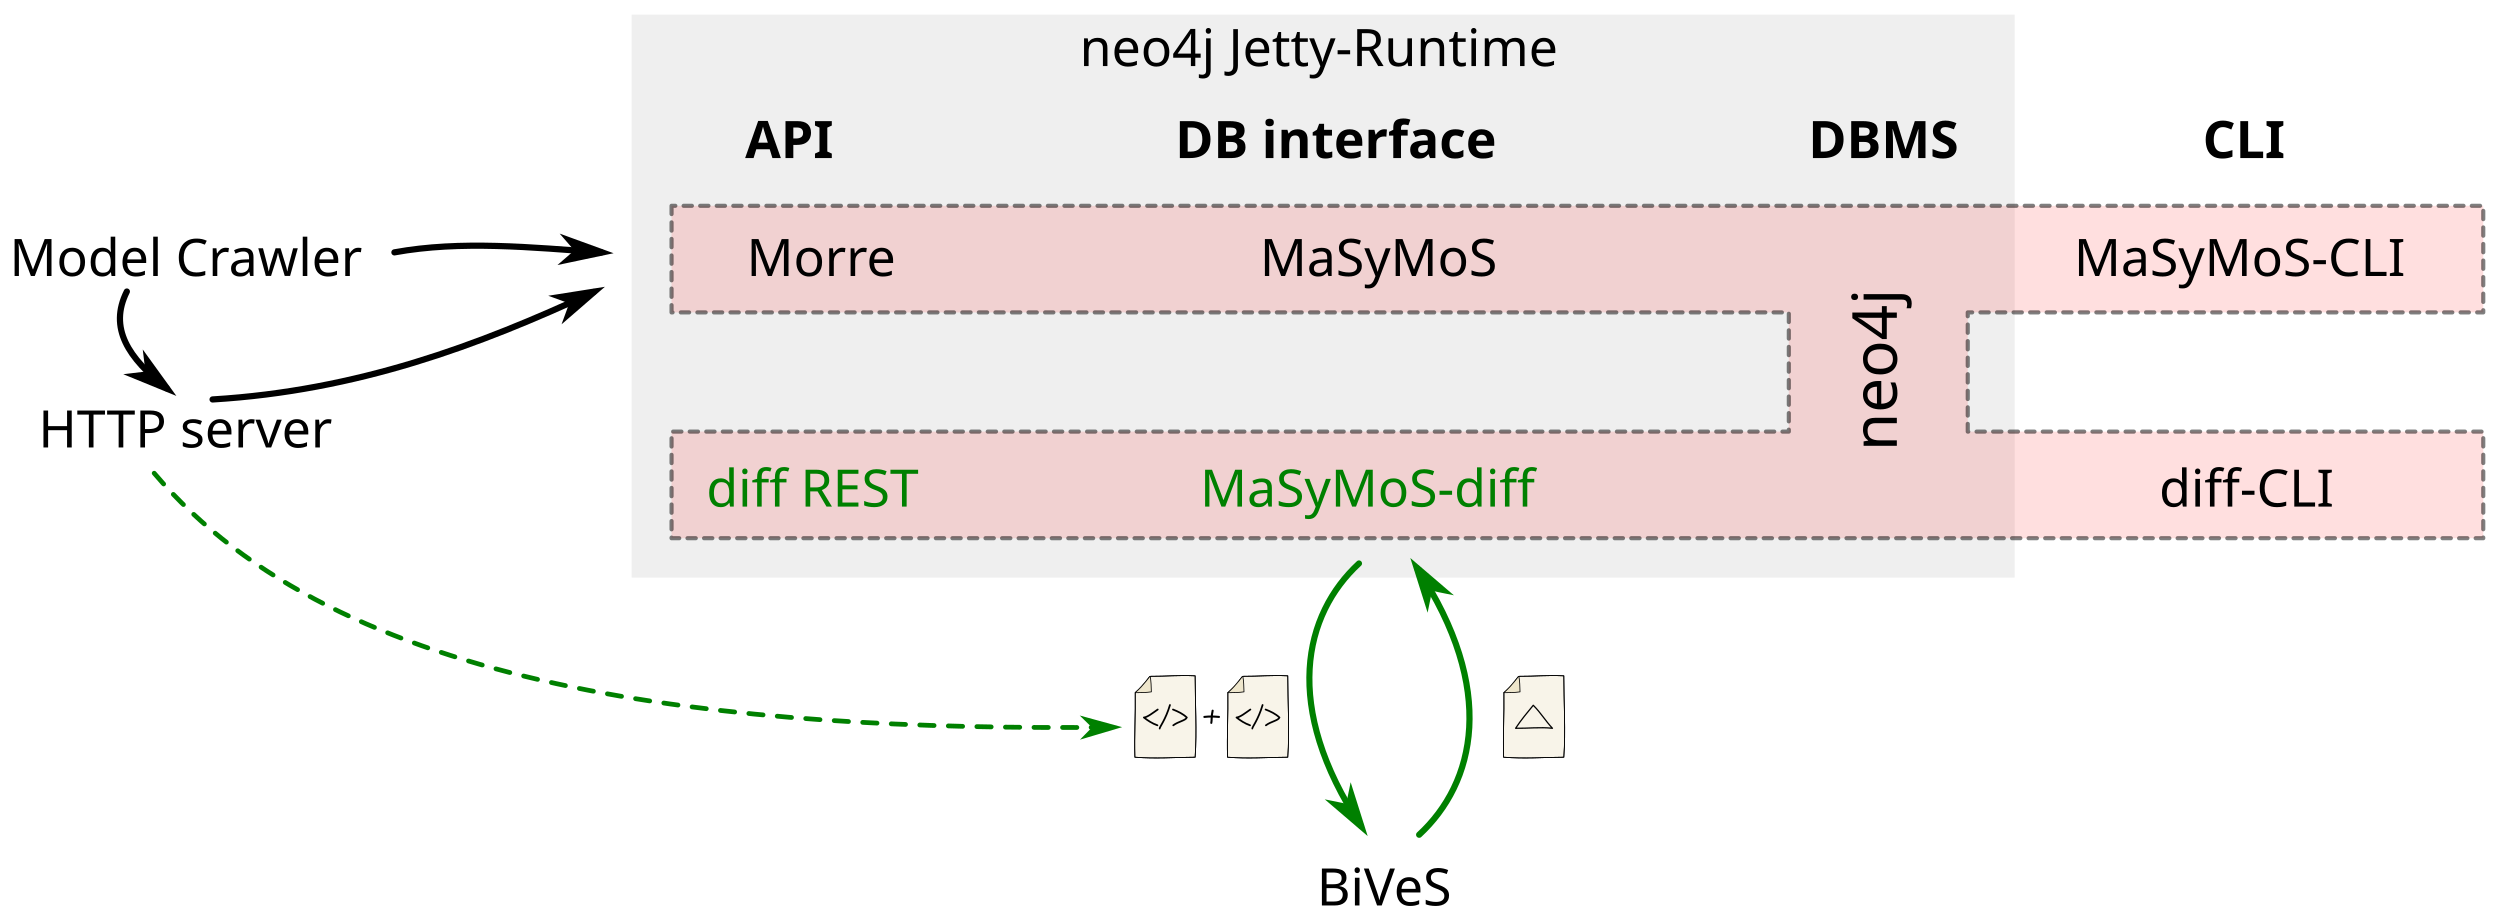
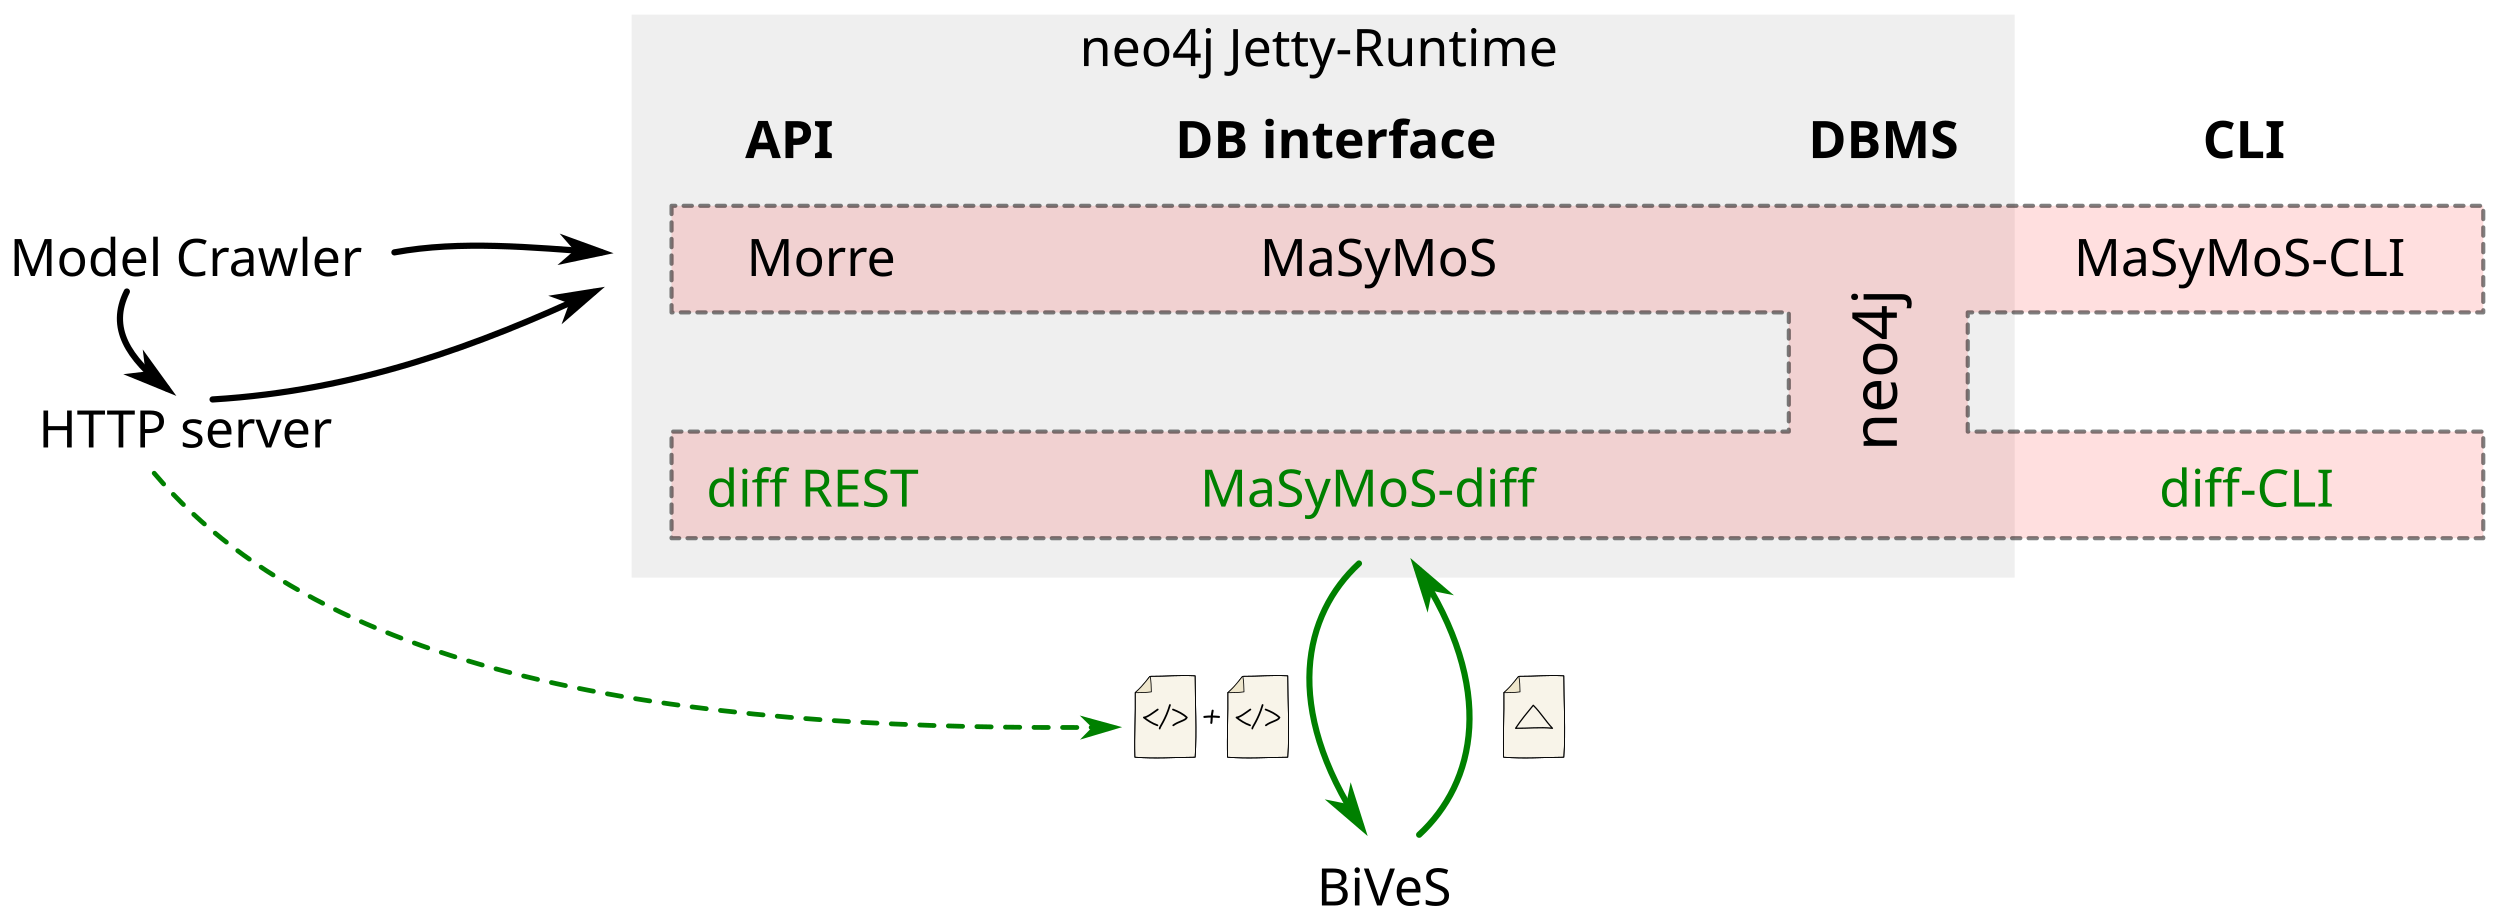
<svg xmlns="http://www.w3.org/2000/svg" width="340.908mm" height="125.539mm" viewBox="0 0 1207.94 444.824" id="svg4247" version="1.1">
  <defs id="defs4249">
    <marker style="overflow:visible" id="marker15254" refX="0" refY="0" orient="auto">
      <path transform="matrix(-0.4,0,0,-0.4,-4,0)" style="fill:#008000;fill-opacity:1;fill-rule:evenodd;stroke:#008000;stroke-width:1pt;stroke-opacity:1" d="M 0,0 5,-5 -12.5,0 5,5 0,0 Z" id="path15256" />
    </marker>
    <marker orient="auto" refY="0" refX="0" id="marker10240" style="overflow:visible">
      <path id="path10242" d="M 0,0 5,-5 -12.5,0 5,5 0,0 Z" style="fill:#000000;fill-opacity:1;fill-rule:evenodd;stroke:#000000;stroke-width:1pt;stroke-opacity:1" transform="matrix(-0.4,0,0,-0.4,-4,0)" />
    </marker>
    <marker orient="auto" refY="0" refX="0" id="marker10182" style="overflow:visible">
      <path id="path10184" d="M 0,0 5,-5 -12.5,0 5,5 0,0 Z" style="fill:#000000;fill-opacity:1;fill-rule:evenodd;stroke:#000000;stroke-width:1pt;stroke-opacity:1" transform="matrix(-0.4,0,0,-0.4,-4,0)" />
    </marker>
    <marker style="overflow:visible" id="marker7646" refX="0" refY="0" orient="auto">
      <path transform="matrix(-0.4,0,0,-0.4,-4,0)" style="fill:#000000;fill-opacity:1;fill-rule:evenodd;stroke:#000000;stroke-width:1pt;stroke-opacity:1" d="M 0,0 5,-5 -12.5,0 5,5 0,0 Z" id="path7648" />
    </marker>
    <marker style="overflow:visible" id="marker7594" refX="0" refY="0" orient="auto">
      <path transform="matrix(-0.4,0,0,-0.4,-4,0)" style="fill:#000000;fill-opacity:1;fill-rule:evenodd;stroke:#000000;stroke-width:1pt;stroke-opacity:1" d="M 0,0 5,-5 -12.5,0 5,5 0,0 Z" id="path7596" />
    </marker>
    <marker orient="auto" refY="0" refX="0" id="marker7490" style="overflow:visible">
      <path id="path7492" d="M 0,0 5,-5 -12.5,0 5,5 0,0 Z" style="fill:#000000;fill-opacity:1;fill-rule:evenodd;stroke:#000000;stroke-width:1pt;stroke-opacity:1" transform="matrix(-0.4,0,0,-0.4,-4,0)" />
    </marker>
    <marker orient="auto" refY="0" refX="0" id="marker7456" style="overflow:visible">
      <path id="path7458" d="M 0,0 5,-5 -12.5,0 5,5 0,0 Z" style="fill:#000000;fill-opacity:1;fill-rule:evenodd;stroke:#000000;stroke-width:1pt;stroke-opacity:1" transform="matrix(-0.4,0,0,-0.4,-4,0)" />
    </marker>
    <marker style="overflow:visible" id="marker7130" refX="0" refY="0" orient="auto">
      <path transform="matrix(-0.4,0,0,-0.4,-4,0)" style="fill:#008000;fill-opacity:1;fill-rule:evenodd;stroke:#008000;stroke-width:1pt;stroke-opacity:1" d="M 0,0 5,-5 -12.5,0 5,5 0,0 Z" id="path7132" />
    </marker>
    <marker style="overflow:visible" id="marker6176" refX="0" refY="0" orient="auto">
      <path transform="matrix(-0.4,0,0,-0.4,-4,0)" style="fill:#000000;fill-opacity:1;fill-rule:evenodd;stroke:#000000;stroke-width:1pt;stroke-opacity:1" d="M 0,0 5,-5 -12.5,0 5,5 0,0 Z" id="path6178" />
    </marker>
    <marker orient="auto" refY="0" refX="0" id="Arrow1Mend" style="overflow:visible">
      <path id="path5043" d="M 0,0 5,-5 -12.5,0 5,5 0,0 Z" style="fill:#008000;fill-opacity:1;fill-rule:evenodd;stroke:#008000;stroke-width:1pt;stroke-opacity:1" transform="matrix(-0.4,0,0,-0.4,-4,0)" />
    </marker>
  </defs>
  <g id="layer1" transform="translate(206.2877,-93.28504)">
    <rect style="fill:#808080;fill-opacity:0.125;stroke:none;stroke-width:3;stroke-linecap:round;stroke-linejoin:round;stroke-miterlimit:4;stroke-dasharray:none;stroke-dashoffset:0;stroke-opacity:1" id="rect7438" width="668.225" height="271.991" x="98.918" y="100.372" />
    <path style="fill:#ff0101;fill-opacity:0.125;stroke:#000000;stroke-width:2;stroke-linecap:round;stroke-linejoin:round;stroke-miterlimit:4;stroke-dasharray:4, 4;stroke-dashoffset:0;stroke-opacity:0.502" d="m 324.475,99.438 0,51.518 539.838,0 0,57.578 -539.838,0 0,51.518 618.799,0 7.496,0 249.084,0 0,-51.502 -249.084,0 0,-57.607 249.084,0 0,-51.504 -249.084,0 -626.295,0 z" transform="translate(-206.2877,93.28501)" id="rect5012" />
    <text xml:space="preserve" style="font-style:normal;font-variant:normal;font-weight:normal;font-stretch:normal;font-size:25px;line-height:125%;font-family:'Droid Sans';-inkscape-font-specification:'Droid Sans';letter-spacing:0px;word-spacing:0px;fill:#000000;fill-opacity:1;stroke:none;stroke-width:1px;stroke-linecap:butt;stroke-linejoin:miter;stroke-opacity:1" x="154.452" y="226.648" id="text4944">
      <tspan id="tspan4946" x="154.452" y="226.648" style="font-style:normal;font-variant:normal;font-weight:normal;font-stretch:normal;font-family:sans-serif;-inkscape-font-specification:sans-serif">Morre</tspan>
    </text>
    <text xml:space="preserve" style="font-style:normal;font-weight:normal;font-size:25px;line-height:125%;font-family:sans-serif;letter-spacing:0px;word-spacing:0px;fill:#008000;fill-opacity:1;stroke:none;stroke-width:1px;stroke-linecap:butt;stroke-linejoin:miter;stroke-opacity:1" x="135" y="338.076" id="text4952">
      <tspan x="135" y="338.076" id="tspan4956" style="font-style:normal;font-variant:normal;font-weight:normal;font-stretch:normal;font-family:'Droid Serif';-inkscape-font-specification:'Droid Serif';fill:#008000;fill-opacity:1">diff REST</tspan>
    </text>
    <text xml:space="preserve" style="font-style:normal;font-variant:normal;font-weight:normal;font-stretch:normal;font-size:25px;line-height:125%;font-family:'Droid Sans';-inkscape-font-specification:'Droid Sans';letter-spacing:0px;word-spacing:0px;fill:#000000;fill-opacity:1;stroke:none;stroke-width:1px;stroke-linecap:butt;stroke-linejoin:miter;stroke-opacity:1" x="402.459" y="226.648" id="text4948">
      <tspan id="tspan4950" x="402.459" y="226.648" style="font-style:normal;font-variant:normal;font-weight:normal;font-stretch:normal;font-family:sans-serif;-inkscape-font-specification:sans-serif">MaSyMoS</tspan>
    </text>
    <text xml:space="preserve" style="font-style:normal;font-weight:normal;font-size:25px;line-height:125%;font-family:sans-serif;letter-spacing:0px;word-spacing:0px;fill:#008000;fill-opacity:1;stroke:none;stroke-width:1px;stroke-linecap:butt;stroke-linejoin:miter;stroke-opacity:1" x="373.571" y="338.076" id="text4960">
      <tspan x="373.571" y="338.076" id="tspan4964" style="font-style:normal;font-variant:normal;font-weight:normal;font-stretch:normal;font-family:'Droid Serif';-inkscape-font-specification:'Droid Serif';fill:#008000;fill-opacity:1">MaSyMoS-diff</tspan>
    </text>
    <text xml:space="preserve" style="font-style:normal;font-weight:normal;font-size:25px;line-height:125%;font-family:sans-serif;letter-spacing:0px;word-spacing:0px;fill:#000000;fill-opacity:1;stroke:none;stroke-width:1px;stroke-linecap:butt;stroke-linejoin:miter;stroke-opacity:1" x="191.335" y="169.648" id="text4976">
      <tspan x="191.335" y="169.648" id="tspan4980" style="font-style:normal;font-variant:normal;font-weight:bold;font-stretch:normal;font-family:'Droid Serif';-inkscape-font-specification:'Droid Serif Bold';text-align:center;text-anchor:middle">API</tspan>
    </text>
    <text xml:space="preserve" style="font-style:normal;font-weight:normal;font-size:25px;line-height:125%;font-family:sans-serif;letter-spacing:0px;word-spacing:0px;fill:#000000;fill-opacity:1;stroke:none;stroke-width:1px;stroke-linecap:butt;stroke-linejoin:miter;stroke-opacity:1" x="455.401" y="169.648" id="text4984">
      <tspan id="tspan4986" x="455.401" y="169.648" style="font-style:normal;font-variant:normal;font-weight:bold;font-stretch:normal;font-family:'Droid Serif';-inkscape-font-specification:'Droid Serif Bold';text-align:center;text-anchor:middle">DB interface</tspan>
    </text>
    <text xml:space="preserve" style="font-style:normal;font-weight:normal;font-size:25px;line-height:125%;font-family:sans-serif;letter-spacing:0px;word-spacing:0px;fill:#000000;fill-opacity:1;stroke:none;stroke-width:1px;stroke-linecap:butt;stroke-linejoin:miter;stroke-opacity:1" x="667.428" y="169.648" id="text4988">
      <tspan x="667.428" y="169.648" id="tspan4992" style="font-style:normal;font-variant:normal;font-weight:bold;font-stretch:normal;font-family:'Droid Serif';-inkscape-font-specification:'Droid Serif Bold'">DBMS</tspan>
    </text>
    <text xml:space="preserve" style="font-style:normal;font-weight:normal;font-size:29.946px;line-height:125%;font-family:sans-serif;letter-spacing:0px;word-spacing:0px;fill:#000000;fill-opacity:1;stroke:none;stroke-width:1px;stroke-linecap:butt;stroke-linejoin:miter;stroke-opacity:1" x="-311.244" y="710.221" id="text4998" transform="matrix(0,-1,1,0,0,0)">
      <tspan id="tspan5000" x="-311.244" y="710.221" style="font-style:normal;font-variant:normal;font-weight:normal;font-stretch:normal;font-family:'Droid Serif';-inkscape-font-specification:'Droid Serif'">neo4j</tspan>
    </text>
    <text xml:space="preserve" style="font-style:normal;font-weight:normal;font-size:25px;line-height:125%;font-family:sans-serif;letter-spacing:0px;word-spacing:0px;fill:#000000;fill-opacity:1;stroke:none;stroke-width:1px;stroke-linecap:butt;stroke-linejoin:miter;stroke-opacity:1" x="430" y="530.778" id="text5024">
      <tspan id="tspan5026" x="430" y="530.778" style="font-style:normal;font-variant:normal;font-weight:normal;font-stretch:normal;font-family:'Droid Serif';-inkscape-font-specification:'Droid Serif'">BiVeS</tspan>
    </text>
    <path style="fill:none;fill-rule:evenodd;stroke:#008000;stroke-width:3;stroke-linecap:round;stroke-linejoin:round;stroke-miterlimit:4;stroke-dasharray:none;stroke-opacity:1;marker-end:url(#Arrow1Mend)" d="m 479.417,496.607 c 27.035,-24.995 37.818,-70.082 -1.01,-128.783" id="path5028" />
    <path id="path7128" d="m 450.338,365.537 c -26.634,24.625 -37.258,69.045 0.995,126.876" style="fill:none;fill-rule:evenodd;stroke:#008000;stroke-width:2.956;stroke-linecap:round;stroke-linejoin:round;stroke-miterlimit:4;stroke-dasharray:none;stroke-opacity:1;marker-end:url(#marker7130)" />
    <text xml:space="preserve" style="font-style:normal;font-weight:normal;font-size:25px;line-height:125%;font-family:sans-serif;letter-spacing:0px;word-spacing:0px;fill:#000000;fill-opacity:1;stroke:none;stroke-width:1px;stroke-linecap:butt;stroke-linejoin:miter;stroke-opacity:1" x="-187.714" y="309.48" id="text7422">
      <tspan x="-187.714" y="309.48" id="tspan7426">HTTP server</tspan>
    </text>
    <text xml:space="preserve" style="font-style:normal;font-weight:normal;font-size:25px;line-height:125%;font-family:sans-serif;letter-spacing:0px;word-spacing:0px;fill:#000000;fill-opacity:1;stroke:none;stroke-width:1px;stroke-linecap:butt;stroke-linejoin:miter;stroke-opacity:1" x="-201.655" y="226.648" id="text7430">
      <tspan x="-201.655" y="226.648" id="tspan7434">Model Crawler</tspan>
    </text>
    <text xml:space="preserve" style="font-style:normal;font-weight:normal;font-size:25px;line-height:125%;font-family:sans-serif;letter-spacing:0px;word-spacing:0px;fill:#000000;fill-opacity:1;stroke:none;stroke-width:1px;stroke-linecap:butt;stroke-linejoin:miter;stroke-opacity:1" x="315.367" y="125.219" id="text7440">
      <tspan id="tspan7442" x="315.367" y="125.219">neo4j Jetty-Runtime</tspan>
    </text>
    <path style="fill:none;fill-rule:evenodd;stroke:#000000;stroke-width:3;stroke-linecap:round;stroke-linejoin:round;stroke-miterlimit:4;stroke-dasharray:none;stroke-opacity:1;marker-end:url(#marker10182)" d="m -15.714,215.219 c 32.033,-5.85 66.133,-2.401 100,0" id="path10164" />
    <path style="fill:none;fill-rule:evenodd;stroke:#000000;stroke-width:3;stroke-linecap:round;stroke-linejoin:round;stroke-miterlimit:4;stroke-dasharray:none;stroke-opacity:1;marker-end:url(#marker7646)" d="m -145,234.148 c -8.818,17.652 0.621,32.113 19.286,46.786" id="path10166" />
    <path style="fill:none;fill-rule:evenodd;stroke:#000000;stroke-width:3;stroke-linecap:round;stroke-linejoin:round;stroke-miterlimit:4;stroke-dasharray:none;stroke-opacity:1;marker-end:url(#marker10240)" d="M -103.571,286.291 C -33.634,282.063 24.852,260.277 80.634,234.344" id="path10168" />
    <g transform="matrix(0.2479712,0,0,0.2479712,447.408,404.8953)" style="display:inline" id="g15127">
      <path id="path14477" d="m 323.249,61.193 c 33.199,0.062 53.269,-2.52 87.696,-0.974 0,52.857 3.734,107.208 0,158.571 -43.376,0.257 -74.594,3.325 -117.373,0 -1.261,-41.943 1.364,-83.887 0.649,-125.83 18.236,-15.843 27.639,-32.056 29.028,-31.768 z" style="fill:#f8f4e9;fill-opacity:1;fill-rule:evenodd;stroke:#000000;stroke-width:1.6;stroke-linecap:round;stroke-linejoin:round;stroke-miterlimit:4;stroke-dasharray:none;stroke-opacity:1" transform="translate(2.6758201e-6,-4.4257312e-7)" />
      <path id="path14463" d="m 294.333,93.096 c 10.322,-0.285 20.372,0.041 31.315,-1.641 -0.253,-10.658 -0.478,-20.864 -2.242,-30.178" style="fill:#eee6cc;fill-opacity:1;fill-rule:evenodd;stroke:#000000;stroke-width:1.6;stroke-linecap:round;stroke-linejoin:round;stroke-miterlimit:4;stroke-dasharray:none;stroke-opacity:1" transform="translate(2.6758201e-6,-4.4257312e-7)" />
      <path style="fill:none;fill-opacity:1;fill-rule:evenodd;stroke:#000000;stroke-width:1.6;stroke-linecap:round;stroke-linejoin:round;stroke-miterlimit:4;stroke-dasharray:none;stroke-opacity:1" d="m 323.249,61.193 c 33.199,0.062 53.269,-2.52 87.696,-0.974 0,52.857 3.734,107.208 0,158.571 -43.376,0.257 -74.594,3.325 -117.373,0 -1.261,-41.943 1.364,-83.887 0.649,-125.83 18.236,-15.843 27.639,-32.056 29.028,-31.768 z" id="path14465" transform="translate(2.6758201e-6,-4.4257312e-7)" />
      <path id="path14517" d="m 317.025,162.417 c 10.282,-15.862 23.179,-31.124 34.4,-44.824 14.972,14.944 23.43,30.095 37.378,44.824 -24.67,-2.652 -47.852,0.432 -71.778,0 z" style="fill:none;fill-rule:evenodd;stroke:#000000;stroke-width:2.5;stroke-linecap:round;stroke-linejoin:round;stroke-miterlimit:4;stroke-dasharray:none;stroke-opacity:1" />
    </g>
    <g id="g15224">
      <g id="g15113" style="display:inline" transform="matrix(0.2479712,0,0,0.2479712,269.2671,404.8953)">
        <path transform="translate(2.6758201e-6,-4.4257312e-7)" style="fill:#f8f4e9;fill-opacity:1;fill-rule:evenodd;stroke:#000000;stroke-width:1.6;stroke-linecap:round;stroke-linejoin:round;stroke-miterlimit:4;stroke-dasharray:none;stroke-opacity:1" d="m 323.249,61.193 c 33.199,0.062 53.269,-2.52 87.696,-0.974 0,52.857 3.734,107.208 0,158.571 -43.376,0.257 -74.594,3.325 -117.373,0 -1.261,-41.943 1.364,-83.887 0.649,-125.83 18.236,-15.843 27.639,-32.056 29.028,-31.768 z" id="path14477-0" />
        <path transform="translate(2.6758201e-6,-4.4257312e-7)" style="fill:#eee6cc;fill-opacity:1;fill-rule:evenodd;stroke:#000000;stroke-width:1.6;stroke-linecap:round;stroke-linejoin:round;stroke-miterlimit:4;stroke-dasharray:none;stroke-opacity:1" d="m 294.333,93.096 c 10.322,-0.285 20.372,0.041 31.315,-1.641 -0.253,-10.658 -0.478,-20.864 -2.242,-30.178" id="path14463-3" />
        <path transform="translate(2.6758201e-6,-4.4257312e-7)" id="path14465-3" d="m 323.249,61.193 c 33.199,0.062 53.269,-2.52 87.696,-0.974 0,52.857 3.734,107.208 0,158.571 -43.376,0.257 -74.594,3.325 -117.373,0 -1.261,-41.943 1.364,-83.887 0.649,-125.83 18.236,-15.843 27.639,-32.056 29.028,-31.768 z" style="fill:none;fill-opacity:1;fill-rule:evenodd;stroke:#000000;stroke-width:1.6;stroke-linecap:round;stroke-linejoin:round;stroke-miterlimit:4;stroke-dasharray:none;stroke-opacity:1" />
        <g id="g14458" transform="translate(-6.146457,0.7267341)">
          <path id="path14452" d="m 344.199,125.124 c -8.826,6.163 -20.143,15.173 -26.964,15.568 7.869,6.134 16.238,11.696 26.381,15.231" style="fill:none;fill-rule:evenodd;stroke:#000000;stroke-width:3.437;stroke-linecap:round;stroke-linejoin:round;stroke-miterlimit:4;stroke-dasharray:none;stroke-opacity:1" />
          <path style="fill:none;fill-rule:evenodd;stroke:#000000;stroke-width:3.437;stroke-linecap:round;stroke-linejoin:round;stroke-miterlimit:4;stroke-dasharray:none;stroke-opacity:1" d="m 373.922,125.124 c 9.726,3.837 19.178,8.175 26.964,15.568 -2.232,5.976 -16.332,7.642 -26.381,15.231" id="path14454" />
          <path id="path14456" d="m 368.041,116.375 c -8.38,28.527 -20.556,43.366 -20.032,45.85" style="fill:none;fill-rule:evenodd;stroke:#000000;stroke-width:3.437;stroke-linecap:round;stroke-linejoin:round;stroke-miterlimit:4;stroke-dasharray:none;stroke-opacity:1" />
        </g>
      </g>
      <g transform="matrix(0.2479712,0,0,0.2479712,314.0273,404.8953)" style="display:inline" id="g15196">
        <path id="path15198" d="m 323.249,61.193 c 33.199,0.062 53.269,-2.52 87.696,-0.974 0,52.857 3.734,107.208 0,158.571 -43.376,0.257 -74.594,3.325 -117.373,0 -1.261,-41.943 1.364,-83.887 0.649,-125.83 18.236,-15.843 27.639,-32.056 29.028,-31.768 z" style="fill:#f8f4e9;fill-opacity:1;fill-rule:evenodd;stroke:#000000;stroke-width:1.6;stroke-linecap:round;stroke-linejoin:round;stroke-miterlimit:4;stroke-dasharray:none;stroke-opacity:1" transform="translate(2.6758201e-6,-4.4257312e-7)" />
        <path id="path15200" d="m 294.333,93.096 c 10.322,-0.285 20.372,0.041 31.315,-1.641 -0.253,-10.658 -0.478,-20.864 -2.242,-30.178" style="fill:#eee6cc;fill-opacity:1;fill-rule:evenodd;stroke:#000000;stroke-width:1.6;stroke-linecap:round;stroke-linejoin:round;stroke-miterlimit:4;stroke-dasharray:none;stroke-opacity:1" transform="translate(2.6758201e-6,-4.4257312e-7)" />
        <path style="fill:none;fill-opacity:1;fill-rule:evenodd;stroke:#000000;stroke-width:1.6;stroke-linecap:round;stroke-linejoin:round;stroke-miterlimit:4;stroke-dasharray:none;stroke-opacity:1" d="m 323.249,61.193 c 33.199,0.062 53.269,-2.52 87.696,-0.974 0,52.857 3.734,107.208 0,158.571 -43.376,0.257 -74.594,3.325 -117.373,0 -1.261,-41.943 1.364,-83.887 0.649,-125.83 18.236,-15.843 27.639,-32.056 29.028,-31.768 z" id="path15202" transform="translate(2.6758201e-6,-4.4257312e-7)" />
        <g transform="translate(-6.146457,0.7267341)" id="g15204">
          <path style="fill:none;fill-rule:evenodd;stroke:#000000;stroke-width:3.437;stroke-linecap:round;stroke-linejoin:round;stroke-miterlimit:4;stroke-dasharray:none;stroke-opacity:1" d="m 344.199,125.124 c -8.826,6.163 -20.143,15.173 -26.964,15.568 7.869,6.134 16.238,11.696 26.381,15.231" id="path15206" />
          <path id="path15208" d="m 373.922,125.124 c 9.726,3.837 19.178,8.175 26.964,15.568 -2.232,5.976 -16.332,7.642 -26.381,15.231" style="fill:none;fill-rule:evenodd;stroke:#000000;stroke-width:3.437;stroke-linecap:round;stroke-linejoin:round;stroke-miterlimit:4;stroke-dasharray:none;stroke-opacity:1" />
          <path style="fill:none;fill-rule:evenodd;stroke:#000000;stroke-width:3.437;stroke-linecap:round;stroke-linejoin:round;stroke-miterlimit:4;stroke-dasharray:none;stroke-opacity:1" d="m 368.041,116.375 c -8.38,28.527 -20.556,43.366 -20.032,45.85" id="path15210" />
        </g>
      </g>
      <g transform="translate(3.186344,-0.8344445)" style="stroke-width:1;stroke-miterlimit:4;stroke-dasharray:none" id="g15216">
        <g id="g15220">
          <path id="path15212" d="m 372.447,440.519 c 2.376,-0.261 4.123,-0.253 7.054,0" style="fill:none;fill-rule:evenodd;stroke:#000000;stroke-width:1;stroke-linecap:round;stroke-linejoin:round;stroke-miterlimit:4;stroke-dasharray:none;stroke-opacity:1" />
          <path id="path15214" d="m 376.442,437.506 c -0.594,2.428 -0.393,5.023 -0.647,5.893" style="fill:none;fill-rule:evenodd;stroke:#000000;stroke-width:1;stroke-linecap:round;stroke-linejoin:round;stroke-miterlimit:4;stroke-dasharray:none;stroke-opacity:1" />
        </g>
      </g>
    </g>
    <path style="fill:none;fill-rule:evenodd;stroke:#008000;stroke-width:2.3;stroke-linecap:round;stroke-linejoin:round;stroke-miterlimit:4;stroke-dasharray:6.9, 6.9;stroke-dashoffset:0;stroke-opacity:1;marker-end:url(#marker15254)" d="m -131.787,321.936 c 89.637,105.467 273.995,124.709 463.155,122.734" id="path15246" />
    <text id="text4352" y="169.648" x="858" style="font-style:normal;font-weight:normal;font-size:25px;line-height:125%;font-family:sans-serif;letter-spacing:0px;word-spacing:0px;fill:#000000;fill-opacity:1;stroke:none;stroke-width:1px;stroke-linecap:butt;stroke-linejoin:miter;stroke-opacity:1" xml:space="preserve">
      <tspan style="font-style:normal;font-variant:normal;font-weight:bold;font-stretch:normal;font-family:'Droid Serif';-inkscape-font-specification:'Droid Serif Bold'" id="tspan4354" y="169.648" x="858">CLI</tspan>
    </text>
    <text id="text4361" y="226.648" x="795.799" style="font-style:normal;font-variant:normal;font-weight:normal;font-stretch:normal;font-size:25px;line-height:125%;font-family:'Droid Sans';-inkscape-font-specification:'Droid Sans';letter-spacing:0px;word-spacing:0px;fill:#000000;fill-opacity:1;stroke:none;stroke-width:1px;stroke-linecap:butt;stroke-linejoin:miter;stroke-opacity:1" xml:space="preserve">
      <tspan style="font-style:normal;font-variant:normal;font-weight:normal;font-stretch:normal;font-family:sans-serif;-inkscape-font-specification:sans-serif" y="226.648" x="795.799" id="tspan4363">MaSyMoS-CLI</tspan>
    </text>
-     <text xml:space="preserve" style="font-style:normal;font-variant:normal;font-weight:normal;font-stretch:normal;font-size:25px;line-height:125%;font-family:'Droid Sans';-inkscape-font-specification:'Droid Sans';letter-spacing:0px;word-spacing:0px;fill:#000000;fill-opacity:1;stroke:none;stroke-width:1px;stroke-linecap:butt;stroke-linejoin:miter;stroke-opacity:1" x="836.961" y="338.076" id="text4365">
-       <tspan id="tspan4367" x="836.961" y="338.076" style="font-style:normal;font-variant:normal;font-weight:normal;font-stretch:normal;font-family:sans-serif;-inkscape-font-specification:sans-serif">diff-CLI</tspan>
+     <text xml:space="preserve" style="font-style:normal;font-variant:normal;font-weight:normal;font-stretch:normal;font-size:25px;line-height:125%;font-family:'Droid Sans';-inkscape-font-specification:'Droid Sans';letter-spacing:0px;word-spacing:0px;fill:#008000;fill-opacity:1;stroke:none;stroke-width:1px;stroke-linecap:butt;stroke-linejoin:miter;stroke-opacity:1;" x="836.961" y="338.076" id="text4365">
+       <tspan id="tspan4367" x="836.961" y="338.076" style="font-style:normal;font-variant:normal;font-weight:normal;font-stretch:normal;font-family:sans-serif;-inkscape-font-specification:sans-serif;fill:#008000;fill-opacity:1;">diff-CLI</tspan>
    </text>
  </g>
</svg>
